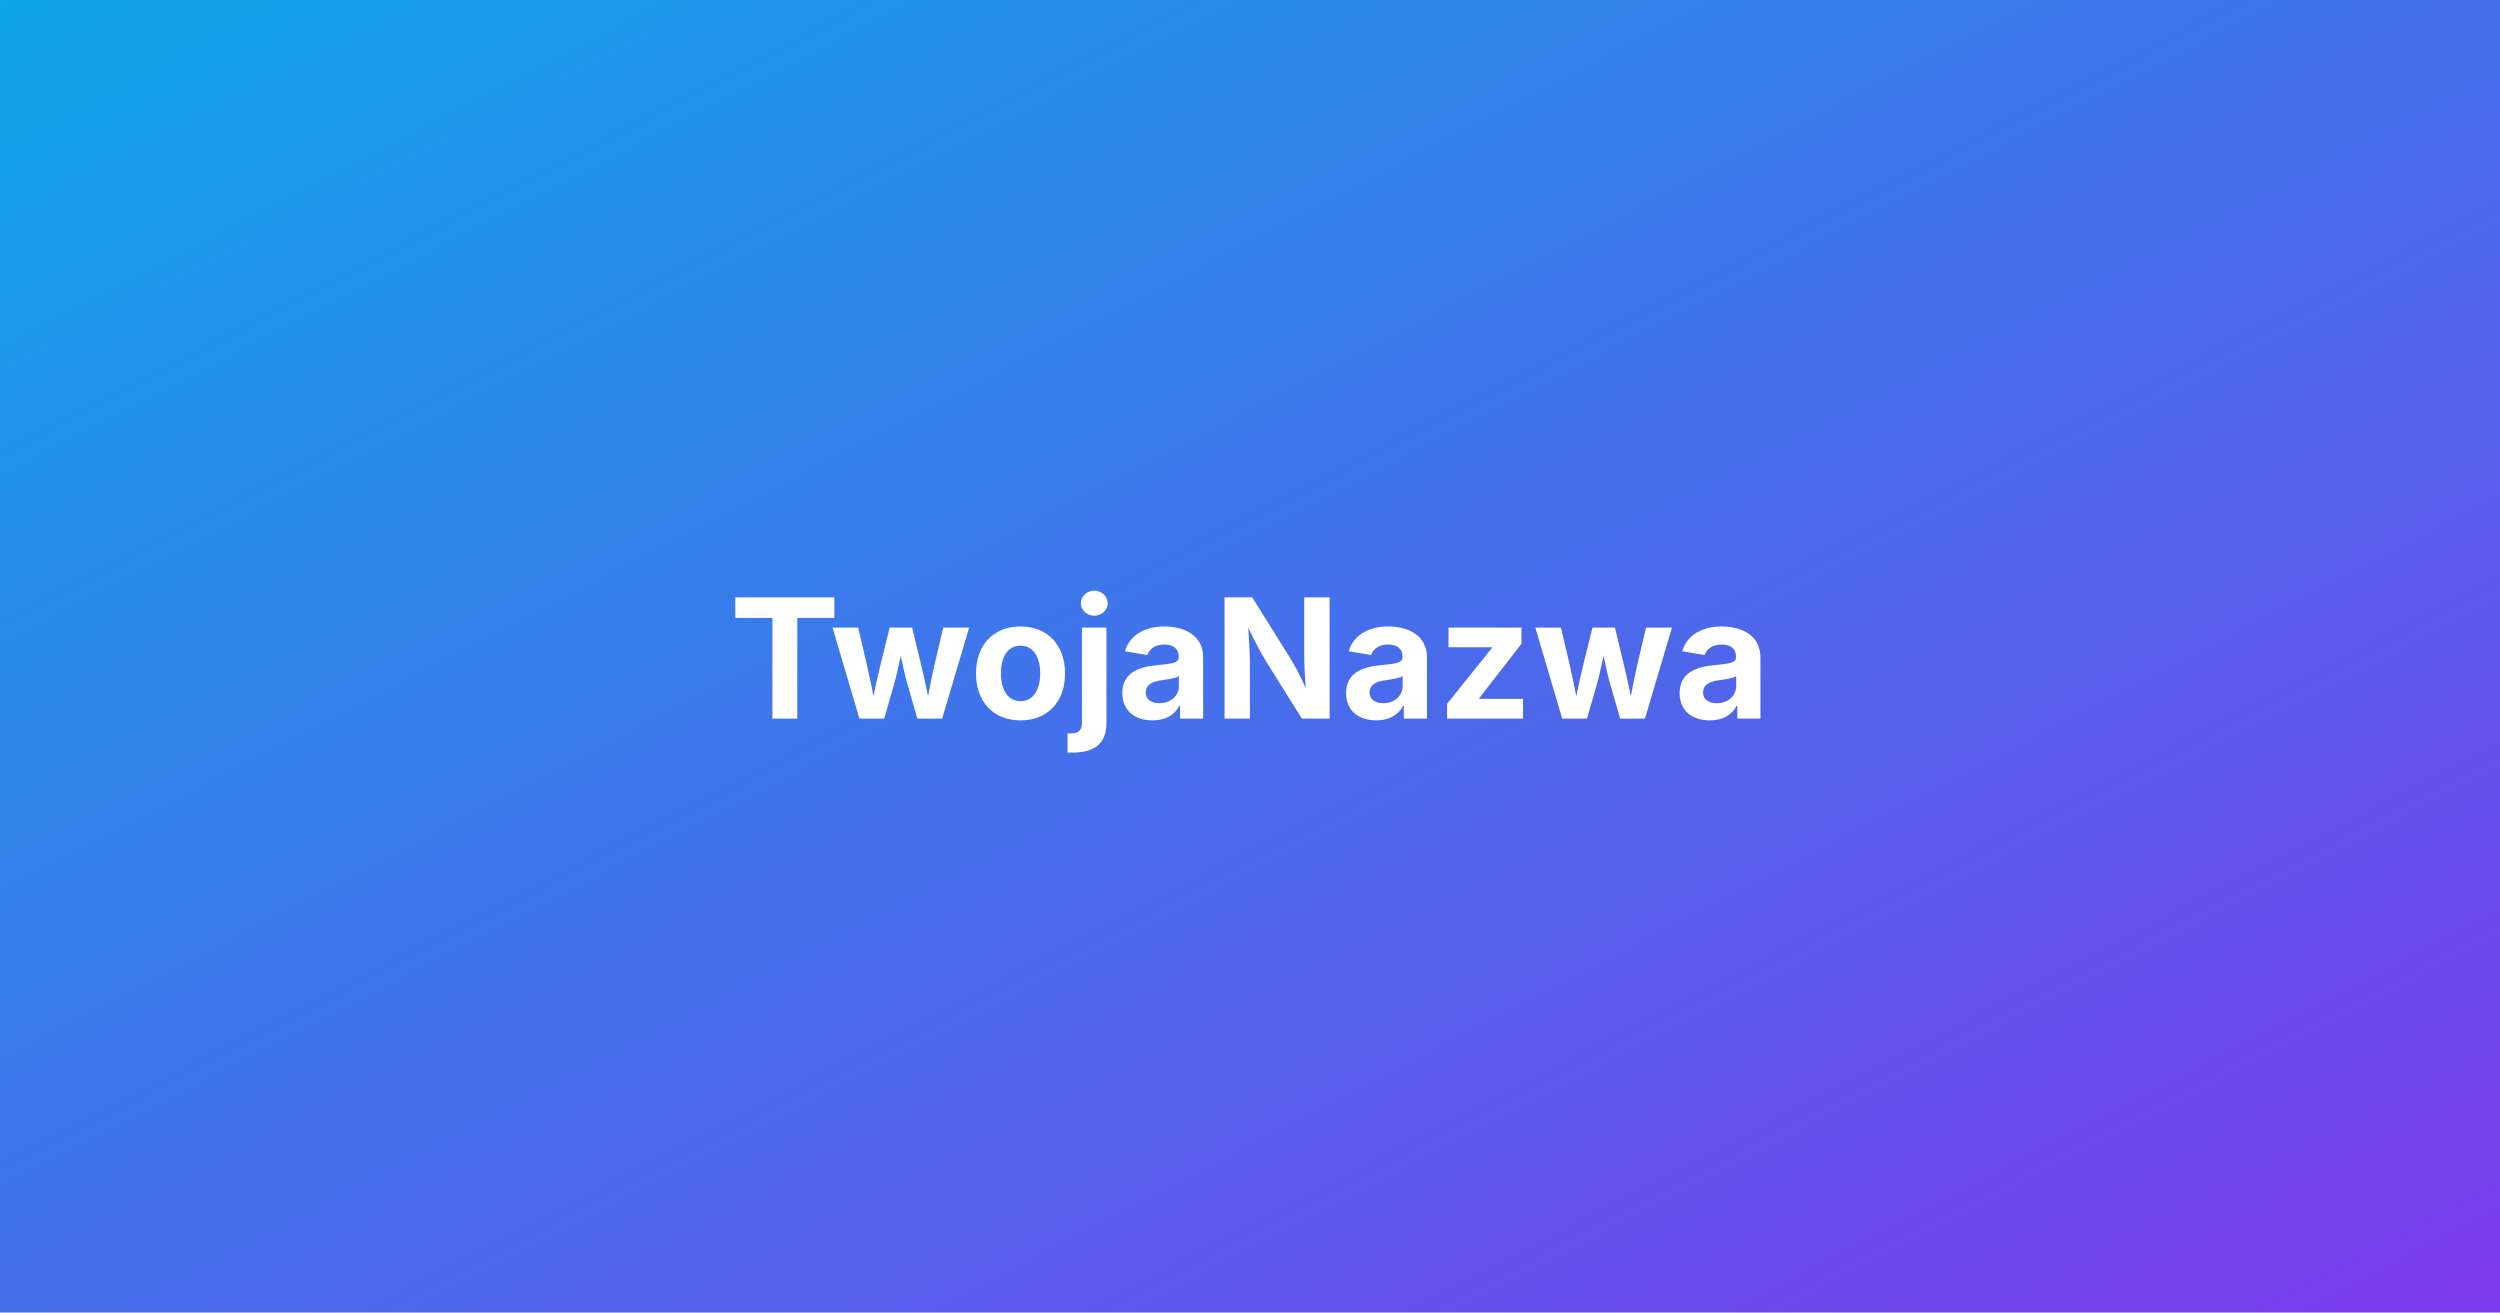
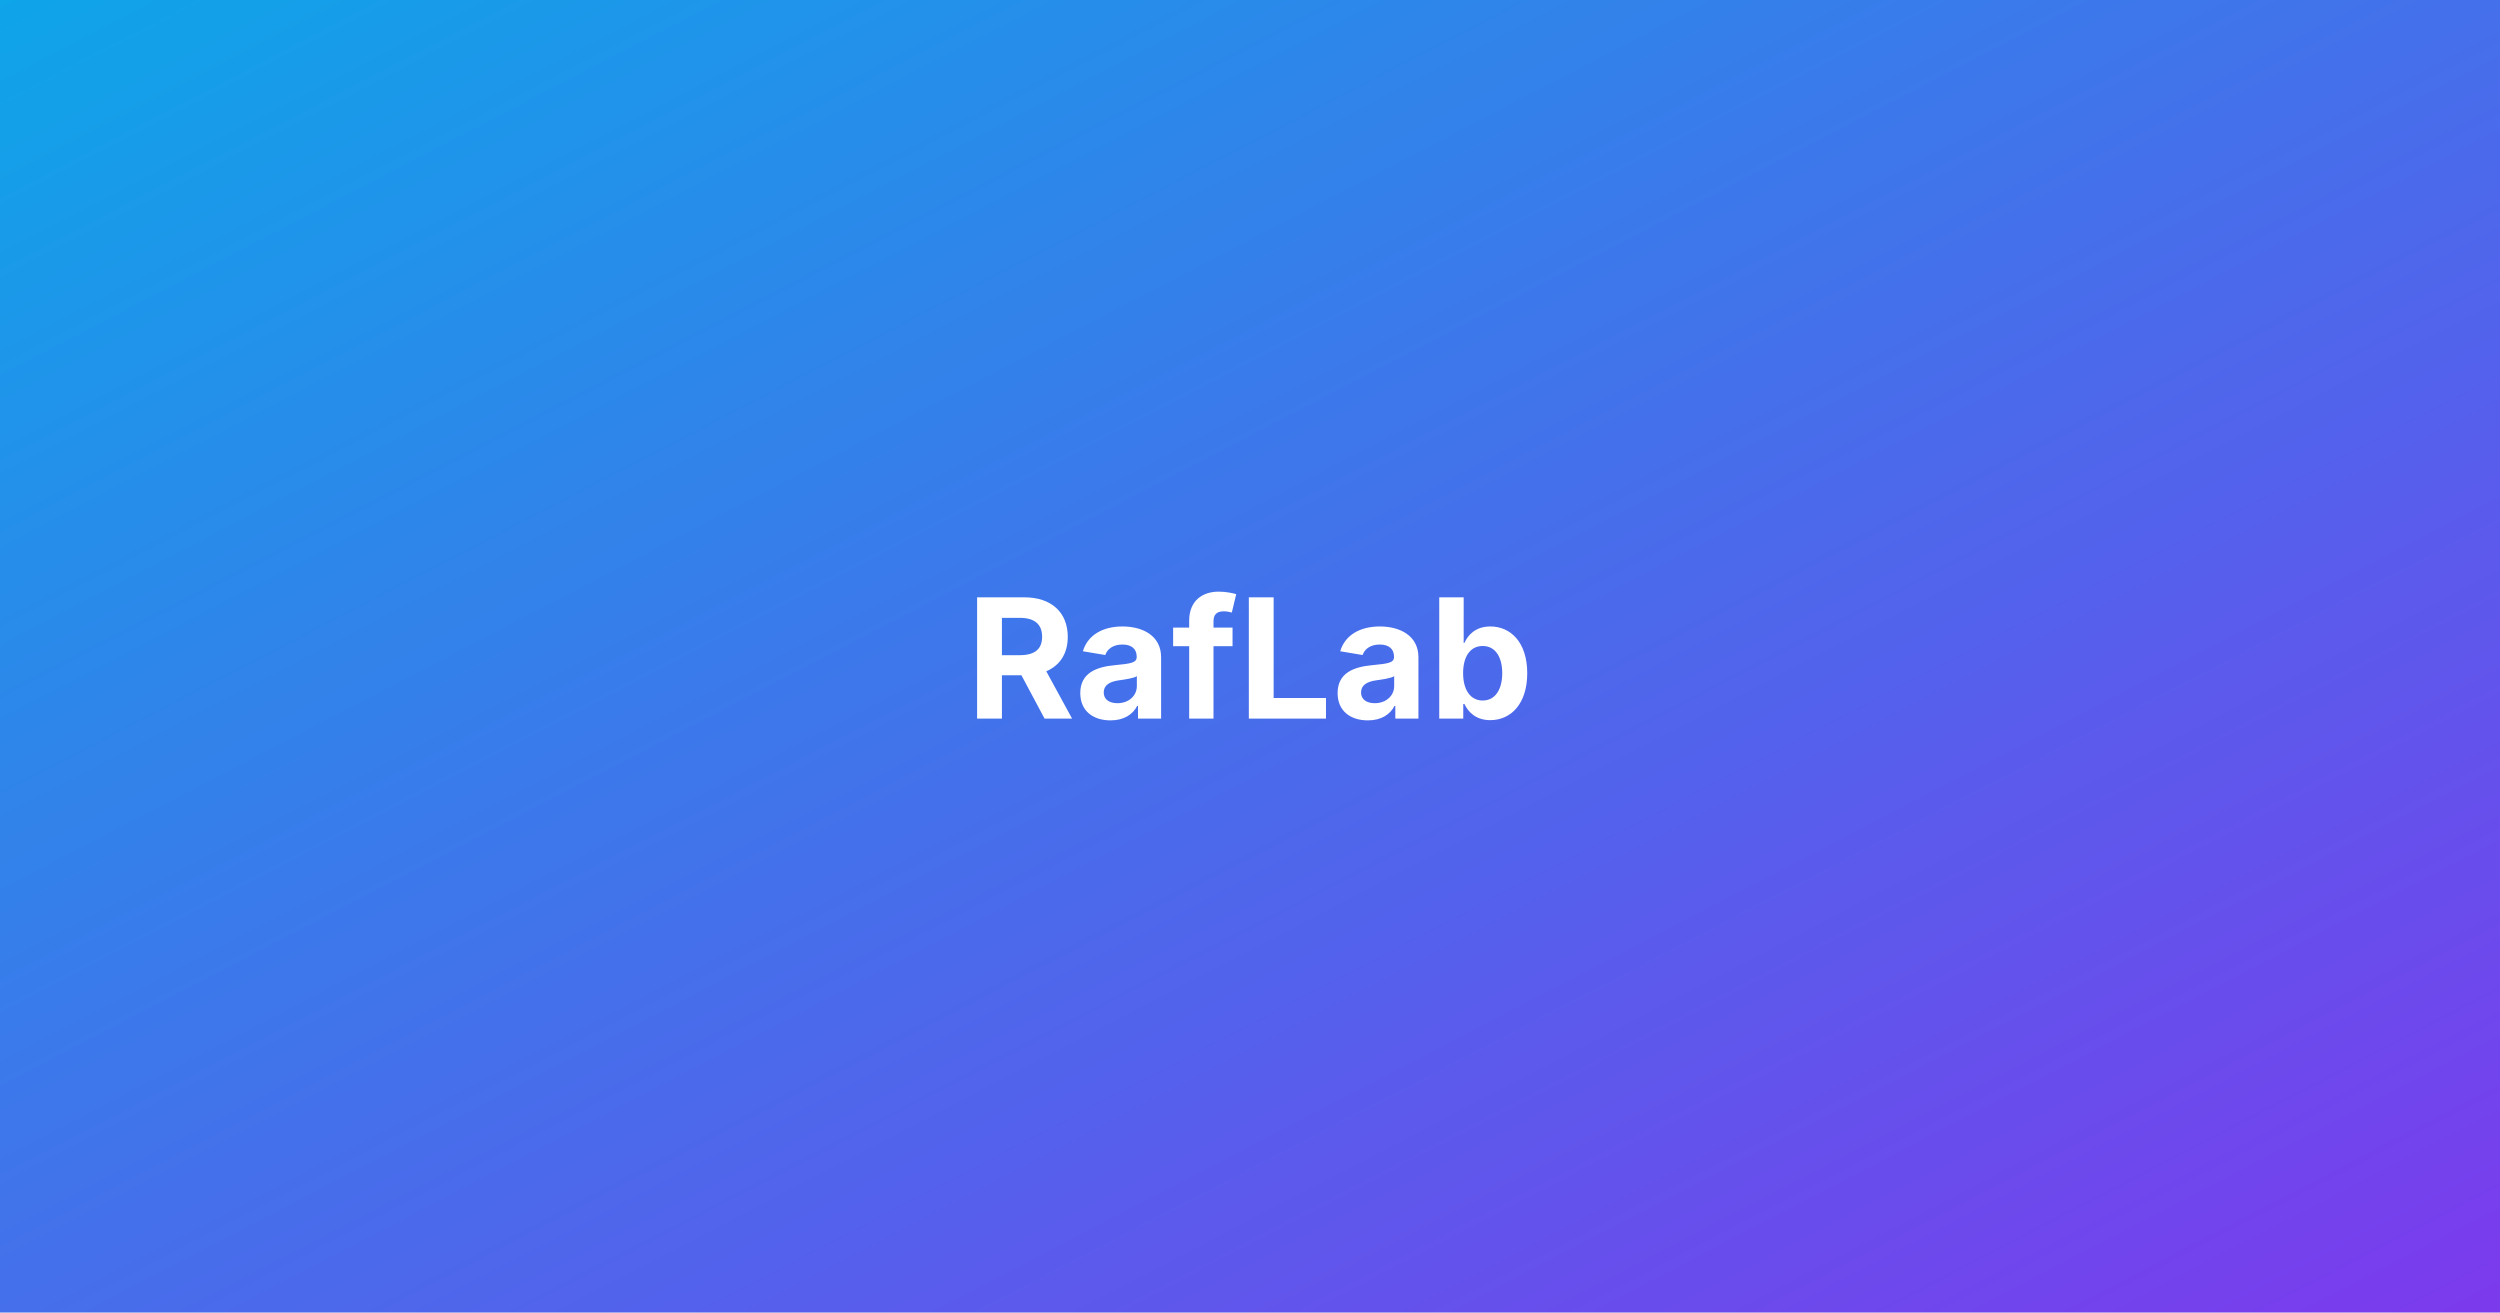
<svg xmlns="http://www.w3.org/2000/svg" width="1200" height="630" viewBox="0 0 1200 630" role="img" aria-label="RafLab">
  <defs>
    <linearGradient id="g" x1="0" x2="1" y1="0" y2="1">
      <stop offset="0%" stop-color="#0ea5e9" />
      <stop offset="100%" stop-color="#7c3aed" />
    </linearGradient>
  </defs>
  <rect width="1200" height="630" fill="url(#g)" />
  <g fill="#ffffff">
-     <text x="50%" y="50%" dominant-baseline="middle" text-anchor="middle" font-family="Inter, system-ui, -apple-system, Segoe UI, Roboto, Helvetica, Arial, sans-serif" font-size="80" font-weight="700">TwojaNazwa</text>
+     <text x="50%" y="50%" dominant-baseline="middle" text-anchor="middle" font-family="Inter, system-ui, -apple-system, Segoe UI, Roboto, Helvetica, Arial, sans-serif" font-size="80" font-weight="700">RafLab</text>
  </g>
</svg>
